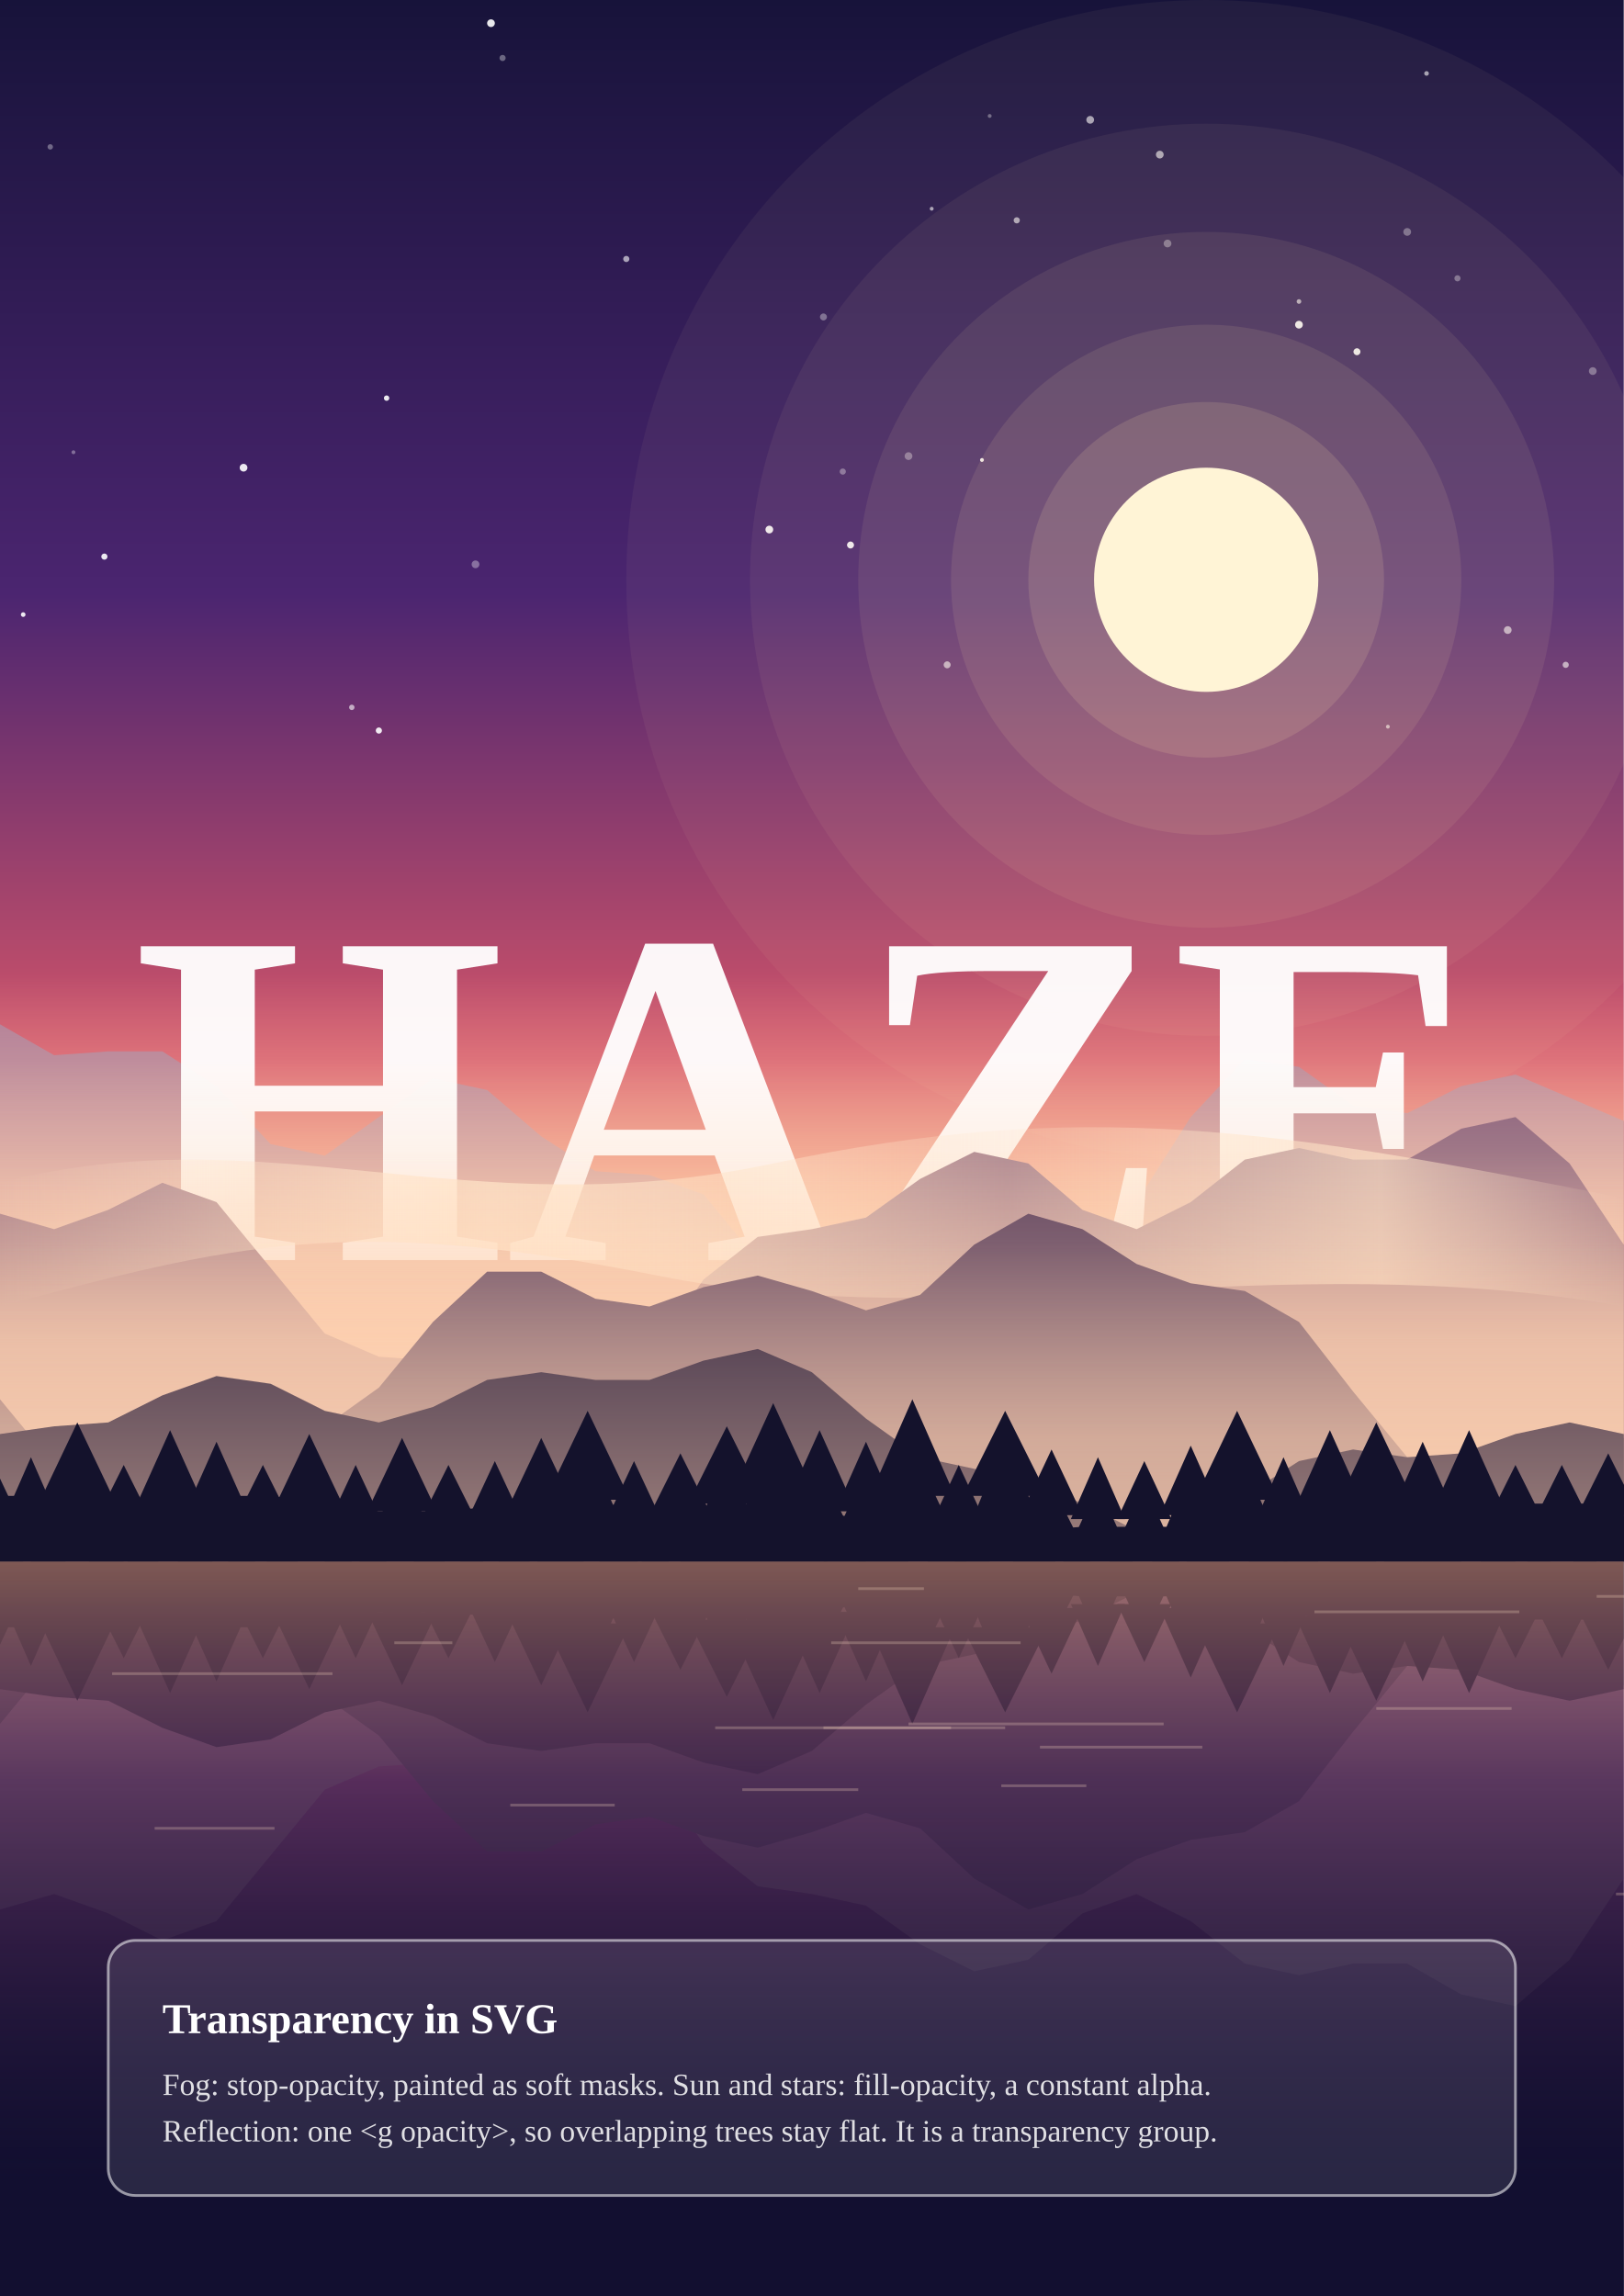
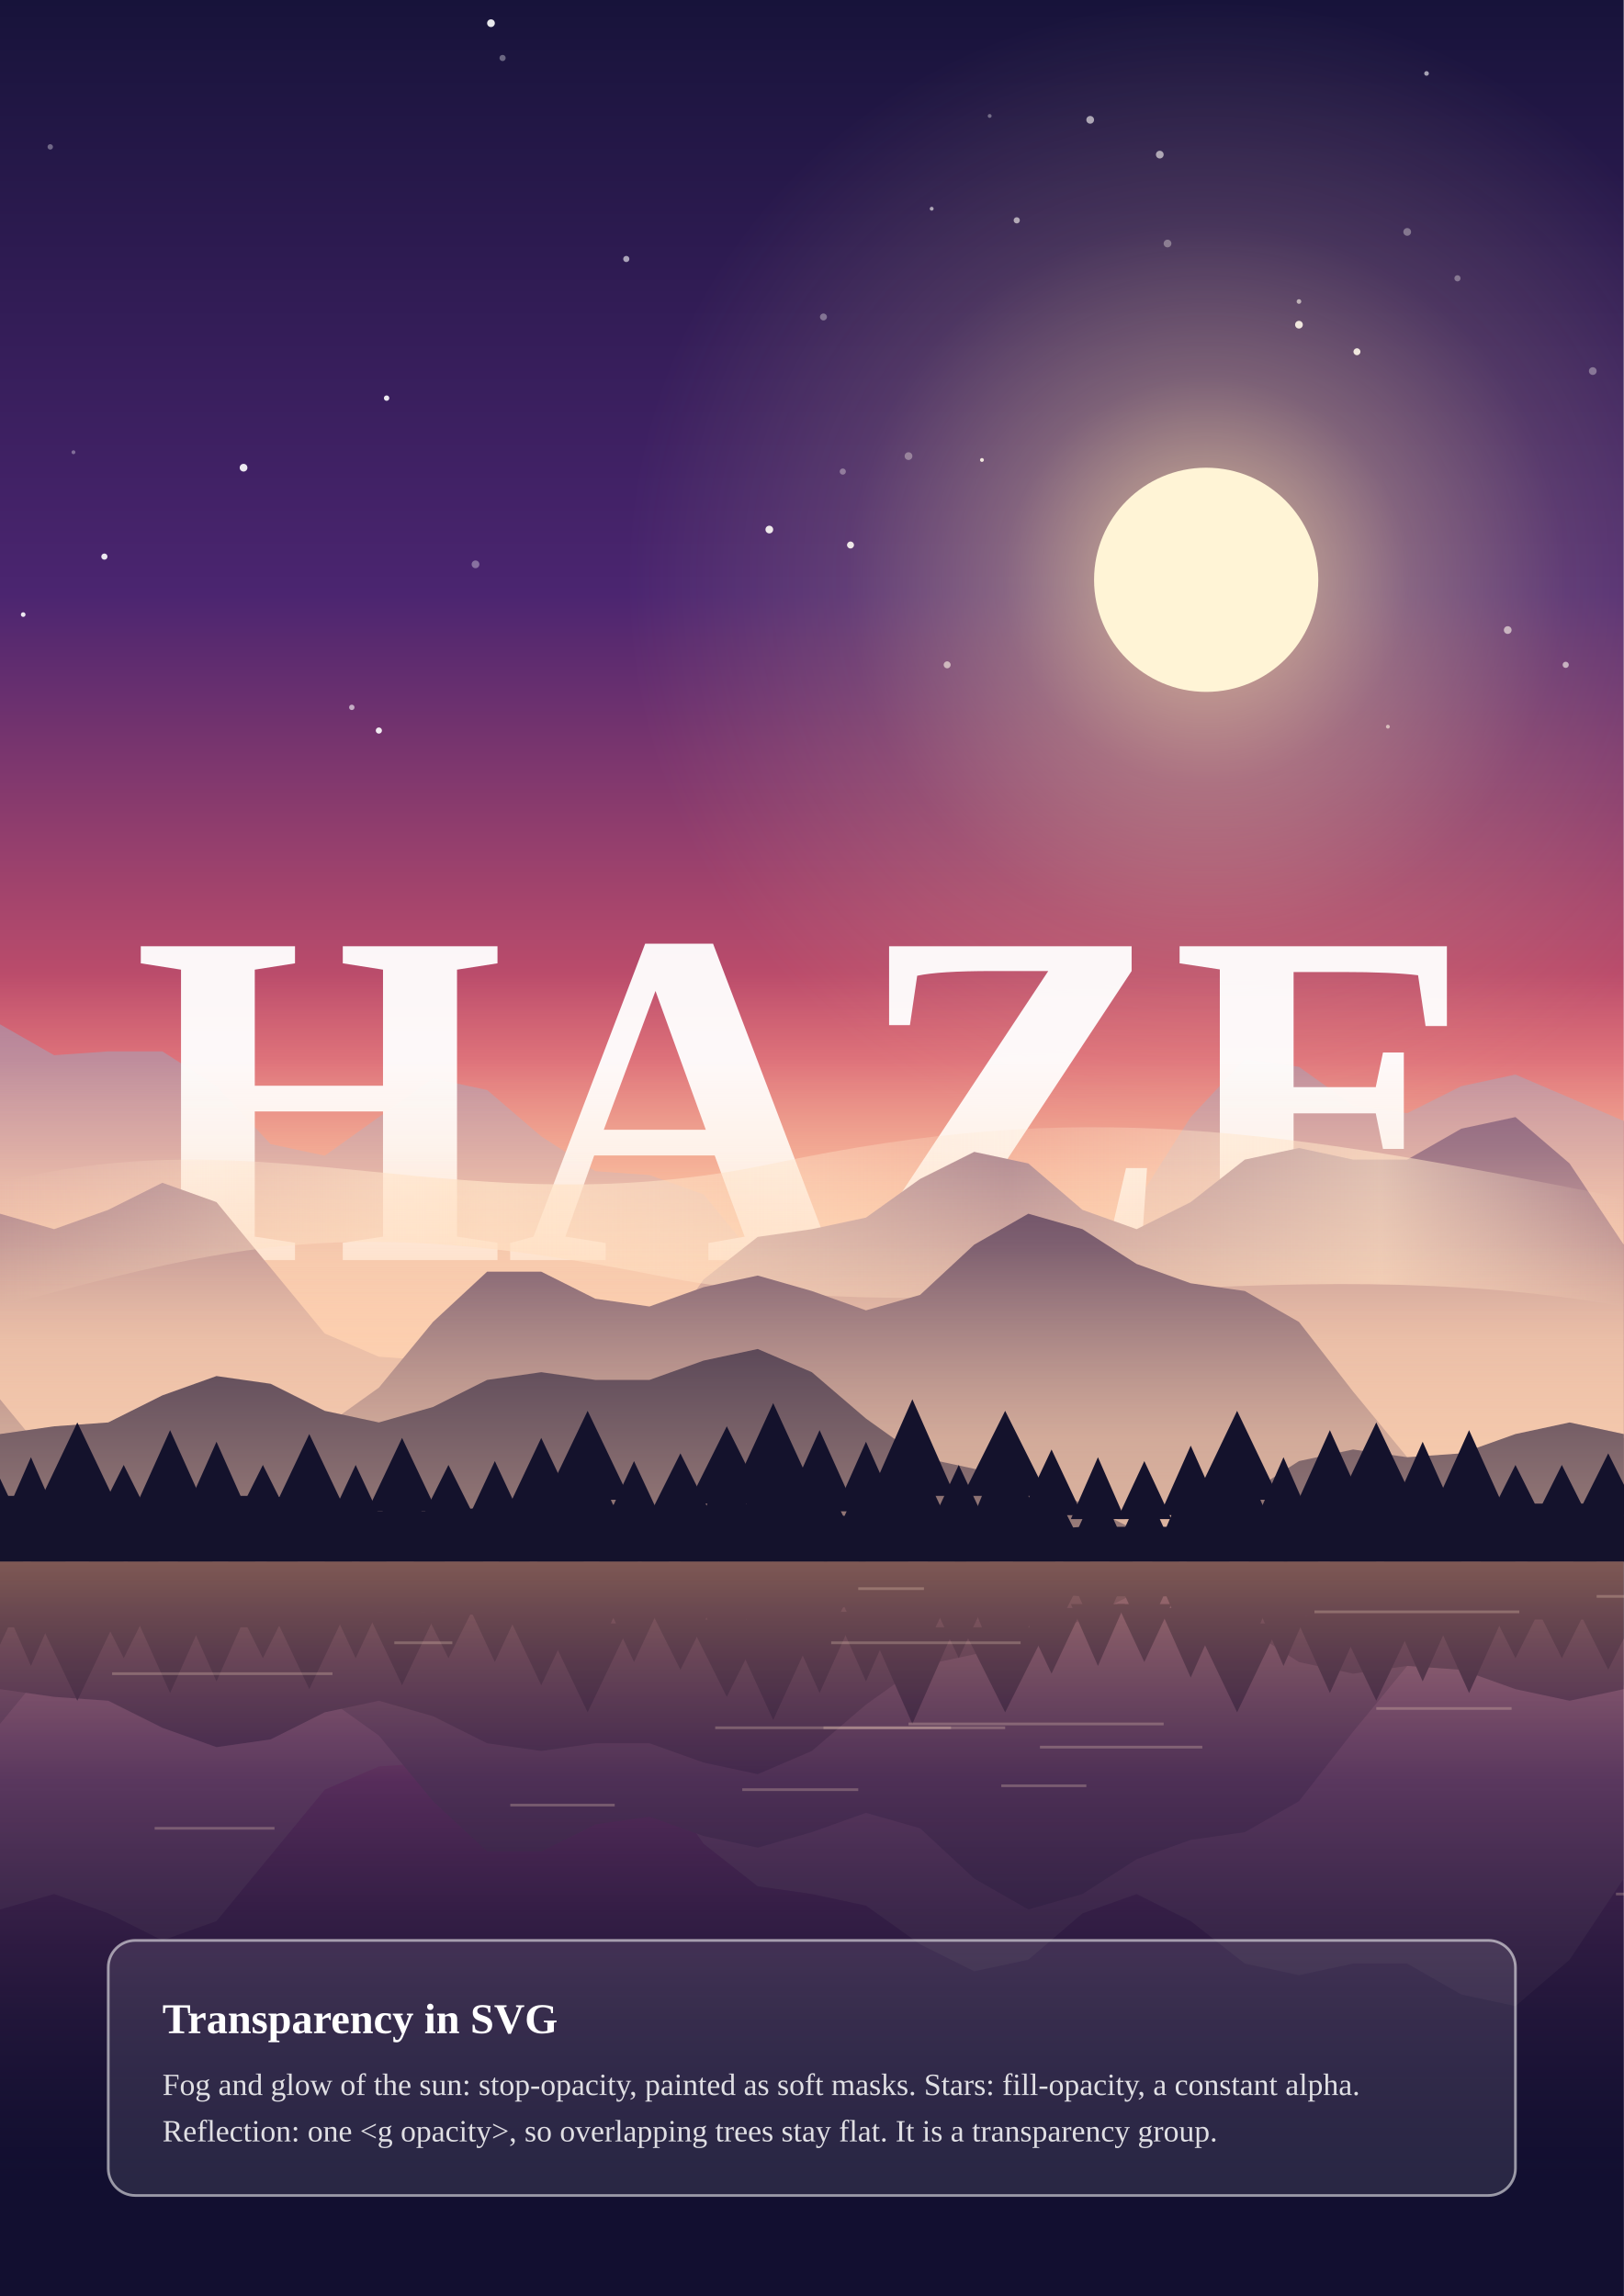
<svg xmlns="http://www.w3.org/2000/svg" width="420pt" height="594pt" viewBox="0 0 420 594">
  <defs>
    <linearGradient id="sky" gradientUnits="userSpaceOnUse" x1="0" y1="0" x2="0" y2="404">
      <stop offset="0" stop-color="#17133a" />
      <stop offset=".38" stop-color="#4b2570" />
      <stop offset=".68" stop-color="#d4556a" />
      <stop offset=".9" stop-color="#ffb066" />
      <stop offset="1" stop-color="#ffd9a0" />
    </linearGradient>
    <linearGradient id="water" gradientUnits="userSpaceOnUse" x1="0" y1="404" x2="0" y2="594">
      <stop offset="0" stop-color="#e9a07c" />
      <stop offset=".3" stop-color="#7c3d72" />
      <stop offset="1" stop-color="#120f30" />
    </linearGradient>
+     <radialGradient id="glow" gradientUnits="userSpaceOnUse" cx="312" cy="150" r="150">
+       <stop offset=".15" stop-color="#ffe2a8" stop-opacity=".62" />
+       <stop offset=".35" stop-color="#ffe2a8" stop-opacity=".34" />
+       <stop offset=".62" stop-color="#ffe2a8" stop-opacity=".13" />
+       <stop offset="1" stop-color="#ffe2a8" stop-opacity="0" />
+     </radialGradient>
    <linearGradient id="fade" gradientUnits="userSpaceOnUse" x1="0" y1="404" x2="0" y2="564">
      <stop offset="0" stop-color="#120f30" stop-opacity="0" />
      <stop offset="1" stop-color="#120f30" stop-opacity="1" />
    </linearGradient>
    <linearGradient id="drift" gradientUnits="userSpaceOnUse" x1="0" y1="0" x2="420" y2="0">
      <stop offset="0" stop-color="#ffe4c8" stop-opacity="0" />
      <stop offset=".3" stop-color="#ffe4c8" stop-opacity=".75" />
      <stop offset=".62" stop-color="#ffe4c8" stop-opacity=".2" />
      <stop offset=".85" stop-color="#ffe4c8" stop-opacity=".65" />
      <stop offset="1" stop-color="#ffe4c8" stop-opacity="0" />
    </linearGradient>
    <linearGradient id="fog0" gradientUnits="userSpaceOnUse" x1="0" y1="252" x2="0" y2="326">
      <stop offset="0" stop-color="#ffd2b0" stop-opacity="0" />
      <stop offset="1" stop-color="#ffd2b0" stop-opacity="0.78" />
    </linearGradient>
    <linearGradient id="fog1" gradientUnits="userSpaceOnUse" x1="0" y1="274" x2="0" y2="348">
      <stop offset="0" stop-color="#ffd2b0" stop-opacity="0" />
      <stop offset="1" stop-color="#ffd2b0" stop-opacity="0.68" />
    </linearGradient>
    <linearGradient id="fog2" gradientUnits="userSpaceOnUse" x1="0" y1="298" x2="0" y2="372">
      <stop offset="0" stop-color="#ffd2b0" stop-opacity="0" />
      <stop offset="1" stop-color="#ffd2b0" stop-opacity="0.58" />
    </linearGradient>
    <linearGradient id="fog3" gradientUnits="userSpaceOnUse" x1="0" y1="322" x2="0" y2="396">
      <stop offset="0" stop-color="#ffd2b0" stop-opacity="0" />
      <stop offset="1" stop-color="#ffd2b0" stop-opacity="0.48" />
    </linearGradient>
  </defs>
  <rect width="420" height="404" fill="url(#sky)" />
  <g fill="#ffffff" fill-opacity="0.9">
    <circle cx="100" cy="103" r="0.7" />
    <circle cx="254" cy="119" r="0.5" />
    <circle cx="6" cy="159" r="0.6" />
    <circle cx="98" cy="189" r="0.8" />
    <circle cx="351" cy="91" r="0.9" />
    <circle cx="63" cy="121" r="1.0" />
    <circle cx="220" cy="141" r="0.9" />
    <circle cx="27" cy="144" r="0.8" />
    <circle cx="127" cy="6" r="1.0" />
    <circle cx="199" cy="137" r="1.0" />
    <circle cx="300" cy="175" r="0.7" />
    <circle cx="336" cy="84" r="1.0" />
  </g>
  <g fill="#ffffff" fill-opacity="0.6">
    <circle cx="369" cy="19" r="0.6" />
    <circle cx="91" cy="183" r="0.7" />
    <circle cx="263" cy="57" r="0.8" />
    <circle cx="162" cy="67" r="0.8" />
    <circle cx="245" cy="172" r="0.9" />
    <circle cx="390" cy="163" r="1.0" />
    <circle cx="282" cy="31" r="1.0" />
    <circle cx="405" cy="172" r="0.8" />
    <circle cx="300" cy="40" r="1.0" />
    <circle cx="241" cy="54" r="0.5" />
    <circle cx="359" cy="188" r="0.5" />
    <circle cx="336" cy="78" r="0.6" />
  </g>
  <g fill="#ffffff" fill-opacity="0.35">
    <circle cx="123" cy="146" r="1.0" />
    <circle cx="19" cy="117" r="0.5" />
    <circle cx="302" cy="63" r="1.0" />
    <circle cx="412" cy="96" r="1.0" />
    <circle cx="130" cy="15" r="0.8" />
    <circle cx="13" cy="38" r="0.7" />
    <circle cx="256" cy="30" r="0.5" />
    <circle cx="364" cy="60" r="1.0" />
    <circle cx="377" cy="72" r="0.8" />
    <circle cx="218" cy="122" r="0.8" />
    <circle cx="235" cy="118" r="1.0" />
    <circle cx="213" cy="82" r="0.9" />
  </g>
-   <g fill="#ffe2a8">
-     <circle cx="312" cy="150" r="150" fill-opacity="0.05" />
-     <circle cx="312" cy="150" r="118" fill-opacity="0.06" />
-     <circle cx="312" cy="150" r="90" fill-opacity="0.08" />
-     <circle cx="312" cy="150" r="66" fill-opacity="0.1" />
-     <circle cx="312" cy="150" r="46" fill-opacity="0.14" />
-   </g>
+   <circle cx="312" cy="150" r="150" fill="url(#glow)" />
  <circle cx="312" cy="150" r="29" fill="#fff4d6" />
  <path fill="#ab7896" d="M0 404 L0 265 14 273 28 272 42 272 56 281 70 296 84 299 98 289 112 279 126 282 140 294 154 303            168 304 182 309 196 326 210 348 224 356 238 347 252 334 266 329 280 325 294 311 308 289 322 274            336 276 350 286 364 288 378 281 392 278 406 284 420 290 L420 404 Z" />
  <rect y="252" width="420" height="152" fill="url(#fog0)" />
  <text x="210" y="326" text-anchor="middle" font-size="124" font-weight="bold" fill="#ffffff" fill-opacity=".95">HAZE</text>
  <path fill="#855e7c" d="M0 404 L0 314 14 318 28 313 42 306 56 311 70 328 84 345 98 351 112 352 126 358 140 366 154 366            168 351 182 331 196 320 210 318 224 315 238 305 252 298 266 301 280 313 294 318 308 311 322 300            336 297 350 300 364 300 378 292 392 289 406 301 420 322 L420 404 Z" />
  <rect y="274" width="420" height="130" fill="url(#fog1)" />
  <path d="M0 306 C70 288 120 318 200 301 S330 292 420 310 L420 338 C330 322 250 346 170 330 S60 322 0 338 Z" fill="url(#drift)" />
  <path fill="#604561" d="M0 404 L0 362 14 379 28 387 42 382 56 374 70 371 84 369 98 359 112 342 126 329 140 329 154 336            168 338 182 333 196 330 210 334 224 339 238 335 252 322 266 314 280 318 294 327 308 332 322 334            336 342 350 360 364 377 378 382 392 376 406 371 420 372 L420 404 Z" />
  <rect y="298" width="420" height="106" fill="url(#fog2)" />
  <path fill="#3a2c46" d="M0 404 L0 371 14 369 28 368 42 361 56 356 70 358 84 365 98 368 112 364 126 357 140 355 154 357            168 357 182 352 196 349 210 355 224 367 238 377 252 380 266 383 280 389 294 396 308 395 322 387            336 378 350 375 364 377 378 376 392 371 406 368 420 371 L420 404 Z" />
  <rect y="322" width="420" height="82" fill="url(#fog3)" />
  <path fill="#14122c" d="M0 404 L0 387 14 387 28 388 42 388 56 387 70 387 84 389 98 391 112 391 126 390 140 389 154 389            168 390 182 391 196 390 210 391 224 393 238 395 252 396 266 396 280 395 294 395 308 395 322 393            336 390 350 389 364 389 378 390 392 389 406 389 420 389 L420 404 Z" />
  <g fill="#14122c">
    <polygon points="-14,404 -9,391 -12,391 -4,374 4,391 1,391 6,404" />
    <polygon points="-1,404 4,393 1,393 8,377 15,393 12,393 17,404" />
    <polygon points="8,404 15,389 10,389 20,368 30,389 25,389 32,404" />
    <polygon points="23,404 28,393 25,393 32,379 39,393 36,393 41,404" />
    <polygon points="33,404 39,390 35,390 44,370 53,390 49,390 55,404" />
    <polygon points="46,404 51,391 48,391 56,373 64,391 61,391 66,404" />
    <polygon points="59,404 64,393 61,393 68,379 75,393 72,393 77,404" />
    <polygon points="69,404 75,390 71,390 80,371 89,390 85,390 91,404" />
    <polygon points="84,404 88,394 85,394 92,379 99,394 96,394 100,404" />
    <polygon points="93,404 99,391 95,391 104,372 113,391 109,391 115,404" />
    <polygon points="107,404 112,393 109,393 116,379 123,393 120,393 125,404" />
    <polygon points="119,404 124,393 121,393 128,378 135,393 132,393 137,404" />
    <polygon points="129,404 135,391 131,391 140,372 149,391 145,391 151,404" />
    <polygon points="139,404 146,388 141,388 152,365 163,388 158,388 165,404" />
    <polygon points="155,404 160,393 157,393 164,378 171,393 168,393 173,404" />
    <polygon points="166,404 172,392 168,392 176,376 184,392 180,392 186,404" />
    <polygon points="176,404 183,389 178,389 188,369 198,389 193,389 200,404" />
    <polygon points="186,404 194,387 189,387 200,363 211,387 206,387 214,404" />
    <polygon points="200,404 207,390 203,390 212,370 221,390 217,390 224,404" />
    <polygon points="213,404 219,391 216,391 224,373 232,391 229,391 235,404" />
    <polygon points="222,404 230,387 225,387 236,362 247,387 242,387 250,404" />
    <polygon points="240,404 244,394 241,394 248,379 255,394 252,394 256,404" />
    <polygon points="247,404 254,387 249,387 260,365 271,387 266,387 273,404" />
    <polygon points="262,404 268,392 264,392 272,375 280,392 276,392 282,404" />
    <polygon points="275,404 280,393 277,393 284,377 291,393 288,393 293,404" />
    <polygon points="287,404 292,393 289,393 296,378 303,393 300,393 305,404" />
    <polygon points="298,404 303,392 300,392 308,374 316,392 313,392 318,404" />
    <polygon points="307,404 314,388 309,388 320,365 331,388 326,388 333,404" />
    <polygon points="323,404 328,393 325,393 332,377 339,393 336,393 341,404" />
    <polygon points="332,404 339,390 335,390 344,370 353,390 349,390 356,404" />
    <polygon points="344,404 351,389 346,389 356,368 366,389 361,389 368,404" />
    <polygon points="358,404 363,391 360,391 368,373 376,391 373,391 378,404" />
    <polygon points="368,404 375,390 371,390 380,370 389,390 385,390 392,404" />
    <polygon points="383,404 388,393 385,393 392,379 399,393 396,393 401,404" />
    <polygon points="395,404 400,393 397,393 404,379 411,393 408,393 413,404" />
    <polygon points="407,404 412,392 408,392 416,376 424,392 420,392 425,404" />
  </g>
  <rect y="404" width="420" height="190" fill="url(#water)" />
  <g opacity=".5" transform="matrix(1 0 0 -1 0 808)">
    <path fill="#855e7c" d="M0 404 L0 314 14 318 28 313 42 306 56 311 70 328 84 345 98 351 112 352 126 358 140 366 154 366              168 351 182 331 196 320 210 318 224 315 238 305 252 298 266 301 280 313 294 318 308 311 322 300              336 297 350 300 364 300 378 292 392 289 406 301 420 322 L420 404 Z" />
    <path fill="#604561" d="M0 404 L0 362 14 379 28 387 42 382 56 374 70 371 84 369 98 359 112 342 126 329 140 329 154 336              168 338 182 333 196 330 210 334 224 339 238 335 252 322 266 314 280 318 294 327 308 332 322 334              336 342 350 360 364 377 378 382 392 376 406 371 420 372 L420 404 Z" />
    <path fill="#3a2c46" d="M0 404 L0 371 14 369 28 368 42 361 56 356 70 358 84 365 98 368 112 364 126 357 140 355 154 357              168 357 182 352 196 349 210 355 224 367 238 377 252 380 266 383 280 389 294 396 308 395 322 387              336 378 350 375 364 377 378 376 392 371 406 368 420 371 L420 404 Z" />
    <path fill="#14122c" d="M0 404 L0 387 14 387 28 388 42 388 56 387 70 387 84 389 98 391 112 391 126 390 140 389 154 389              168 390 182 391 196 390 210 391 224 393 238 395 252 396 266 396 280 395 294 395 308 395 322 393              336 390 350 389 364 389 378 390 392 389 406 389 420 389 L420 404 Z" />
    <g fill="#14122c">
      <polygon points="-14,404 -9,391 -12,391 -4,374 4,391 1,391 6,404" />
      <polygon points="-1,404 4,393 1,393 8,377 15,393 12,393 17,404" />
      <polygon points="8,404 15,389 10,389 20,368 30,389 25,389 32,404" />
      <polygon points="23,404 28,393 25,393 32,379 39,393 36,393 41,404" />
      <polygon points="33,404 39,390 35,390 44,370 53,390 49,390 55,404" />
      <polygon points="46,404 51,391 48,391 56,373 64,391 61,391 66,404" />
      <polygon points="59,404 64,393 61,393 68,379 75,393 72,393 77,404" />
      <polygon points="69,404 75,390 71,390 80,371 89,390 85,390 91,404" />
      <polygon points="84,404 88,394 85,394 92,379 99,394 96,394 100,404" />
      <polygon points="93,404 99,391 95,391 104,372 113,391 109,391 115,404" />
      <polygon points="107,404 112,393 109,393 116,379 123,393 120,393 125,404" />
      <polygon points="119,404 124,393 121,393 128,378 135,393 132,393 137,404" />
      <polygon points="129,404 135,391 131,391 140,372 149,391 145,391 151,404" />
      <polygon points="139,404 146,388 141,388 152,365 163,388 158,388 165,404" />
      <polygon points="155,404 160,393 157,393 164,378 171,393 168,393 173,404" />
      <polygon points="166,404 172,392 168,392 176,376 184,392 180,392 186,404" />
      <polygon points="176,404 183,389 178,389 188,369 198,389 193,389 200,404" />
      <polygon points="186,404 194,387 189,387 200,363 211,387 206,387 214,404" />
      <polygon points="200,404 207,390 203,390 212,370 221,390 217,390 224,404" />
      <polygon points="213,404 219,391 216,391 224,373 232,391 229,391 235,404" />
      <polygon points="222,404 230,387 225,387 236,362 247,387 242,387 250,404" />
      <polygon points="240,404 244,394 241,394 248,379 255,394 252,394 256,404" />
      <polygon points="247,404 254,387 249,387 260,365 271,387 266,387 273,404" />
      <polygon points="262,404 268,392 264,392 272,375 280,392 276,392 282,404" />
      <polygon points="275,404 280,393 277,393 284,377 291,393 288,393 293,404" />
      <polygon points="287,404 292,393 289,393 296,378 303,393 300,393 305,404" />
      <polygon points="298,404 303,392 300,392 308,374 316,392 313,392 318,404" />
      <polygon points="307,404 314,388 309,388 320,365 331,388 326,388 333,404" />
      <polygon points="323,404 328,393 325,393 332,377 339,393 336,393 341,404" />
      <polygon points="332,404 339,390 335,390 344,370 353,390 349,390 356,404" />
      <polygon points="344,404 351,389 346,389 356,368 366,389 361,389 368,404" />
      <polygon points="358,404 363,391 360,391 368,373 376,391 373,391 378,404" />
      <polygon points="368,404 375,390 371,390 380,370 389,390 385,390 392,404" />
      <polygon points="383,404 388,393 385,393 392,379 399,393 396,393 401,404" />
      <polygon points="395,404 400,393 397,393 404,379 411,393 408,393 413,404" />
      <polygon points="407,404 412,392 408,392 416,376 424,392 420,392 425,404" />
    </g>
  </g>
  <rect y="404" width="420" height="190" fill="url(#fade)" />
  <g stroke="#ffe2c4" stroke-width=".7" stroke-opacity=".25">
    <line x1="235" y1="446" x2="301" y2="446" />
    <line x1="213" y1="447" x2="260" y2="447" />
    <line x1="215" y1="425" x2="264" y2="425" />
    <line x1="40" y1="473" x2="71" y2="473" />
    <line x1="340" y1="417" x2="393" y2="417" />
    <line x1="413" y1="413" x2="481" y2="413" />
    <line x1="259" y1="462" x2="281" y2="462" />
    <line x1="222" y1="411" x2="239" y2="411" />
    <line x1="102" y1="425" x2="117" y2="425" />
    <line x1="185" y1="447" x2="246" y2="447" />
    <line x1="269" y1="452" x2="311" y2="452" />
    <line x1="192" y1="463" x2="222" y2="463" />
    <line x1="418" y1="490" x2="479" y2="490" />
    <line x1="132" y1="467" x2="159" y2="467" />
    <line x1="29" y1="433" x2="86" y2="433" />
    <line x1="356" y1="442" x2="391" y2="442" />
  </g>
  <rect x="28" y="502" width="364" height="66" rx="7" fill="#ffffff" fill-opacity=".1" stroke="#ffffff" stroke-opacity=".55" stroke-width=".7" />
  <g fill="#ffffff">
    <text x="42" y="526" font-size="11" font-weight="bold">Transparency in SVG</text>
-     <text x="42" y="542" font-size="8" fill-opacity=".85">Fog: stop-opacity, painted as soft masks.  Sun and stars: fill-opacity, a constant alpha.</text>
+     <text x="42" y="542" font-size="8" fill-opacity=".85">Fog and glow of the sun: stop-opacity, painted as soft masks.  Stars: fill-opacity, a constant alpha.</text>
    <text x="42" y="554" font-size="8" fill-opacity=".85">Reflection: one &lt;g opacity&gt;, so overlapping trees stay flat. It is a transparency group.</text>
  </g>
</svg>
